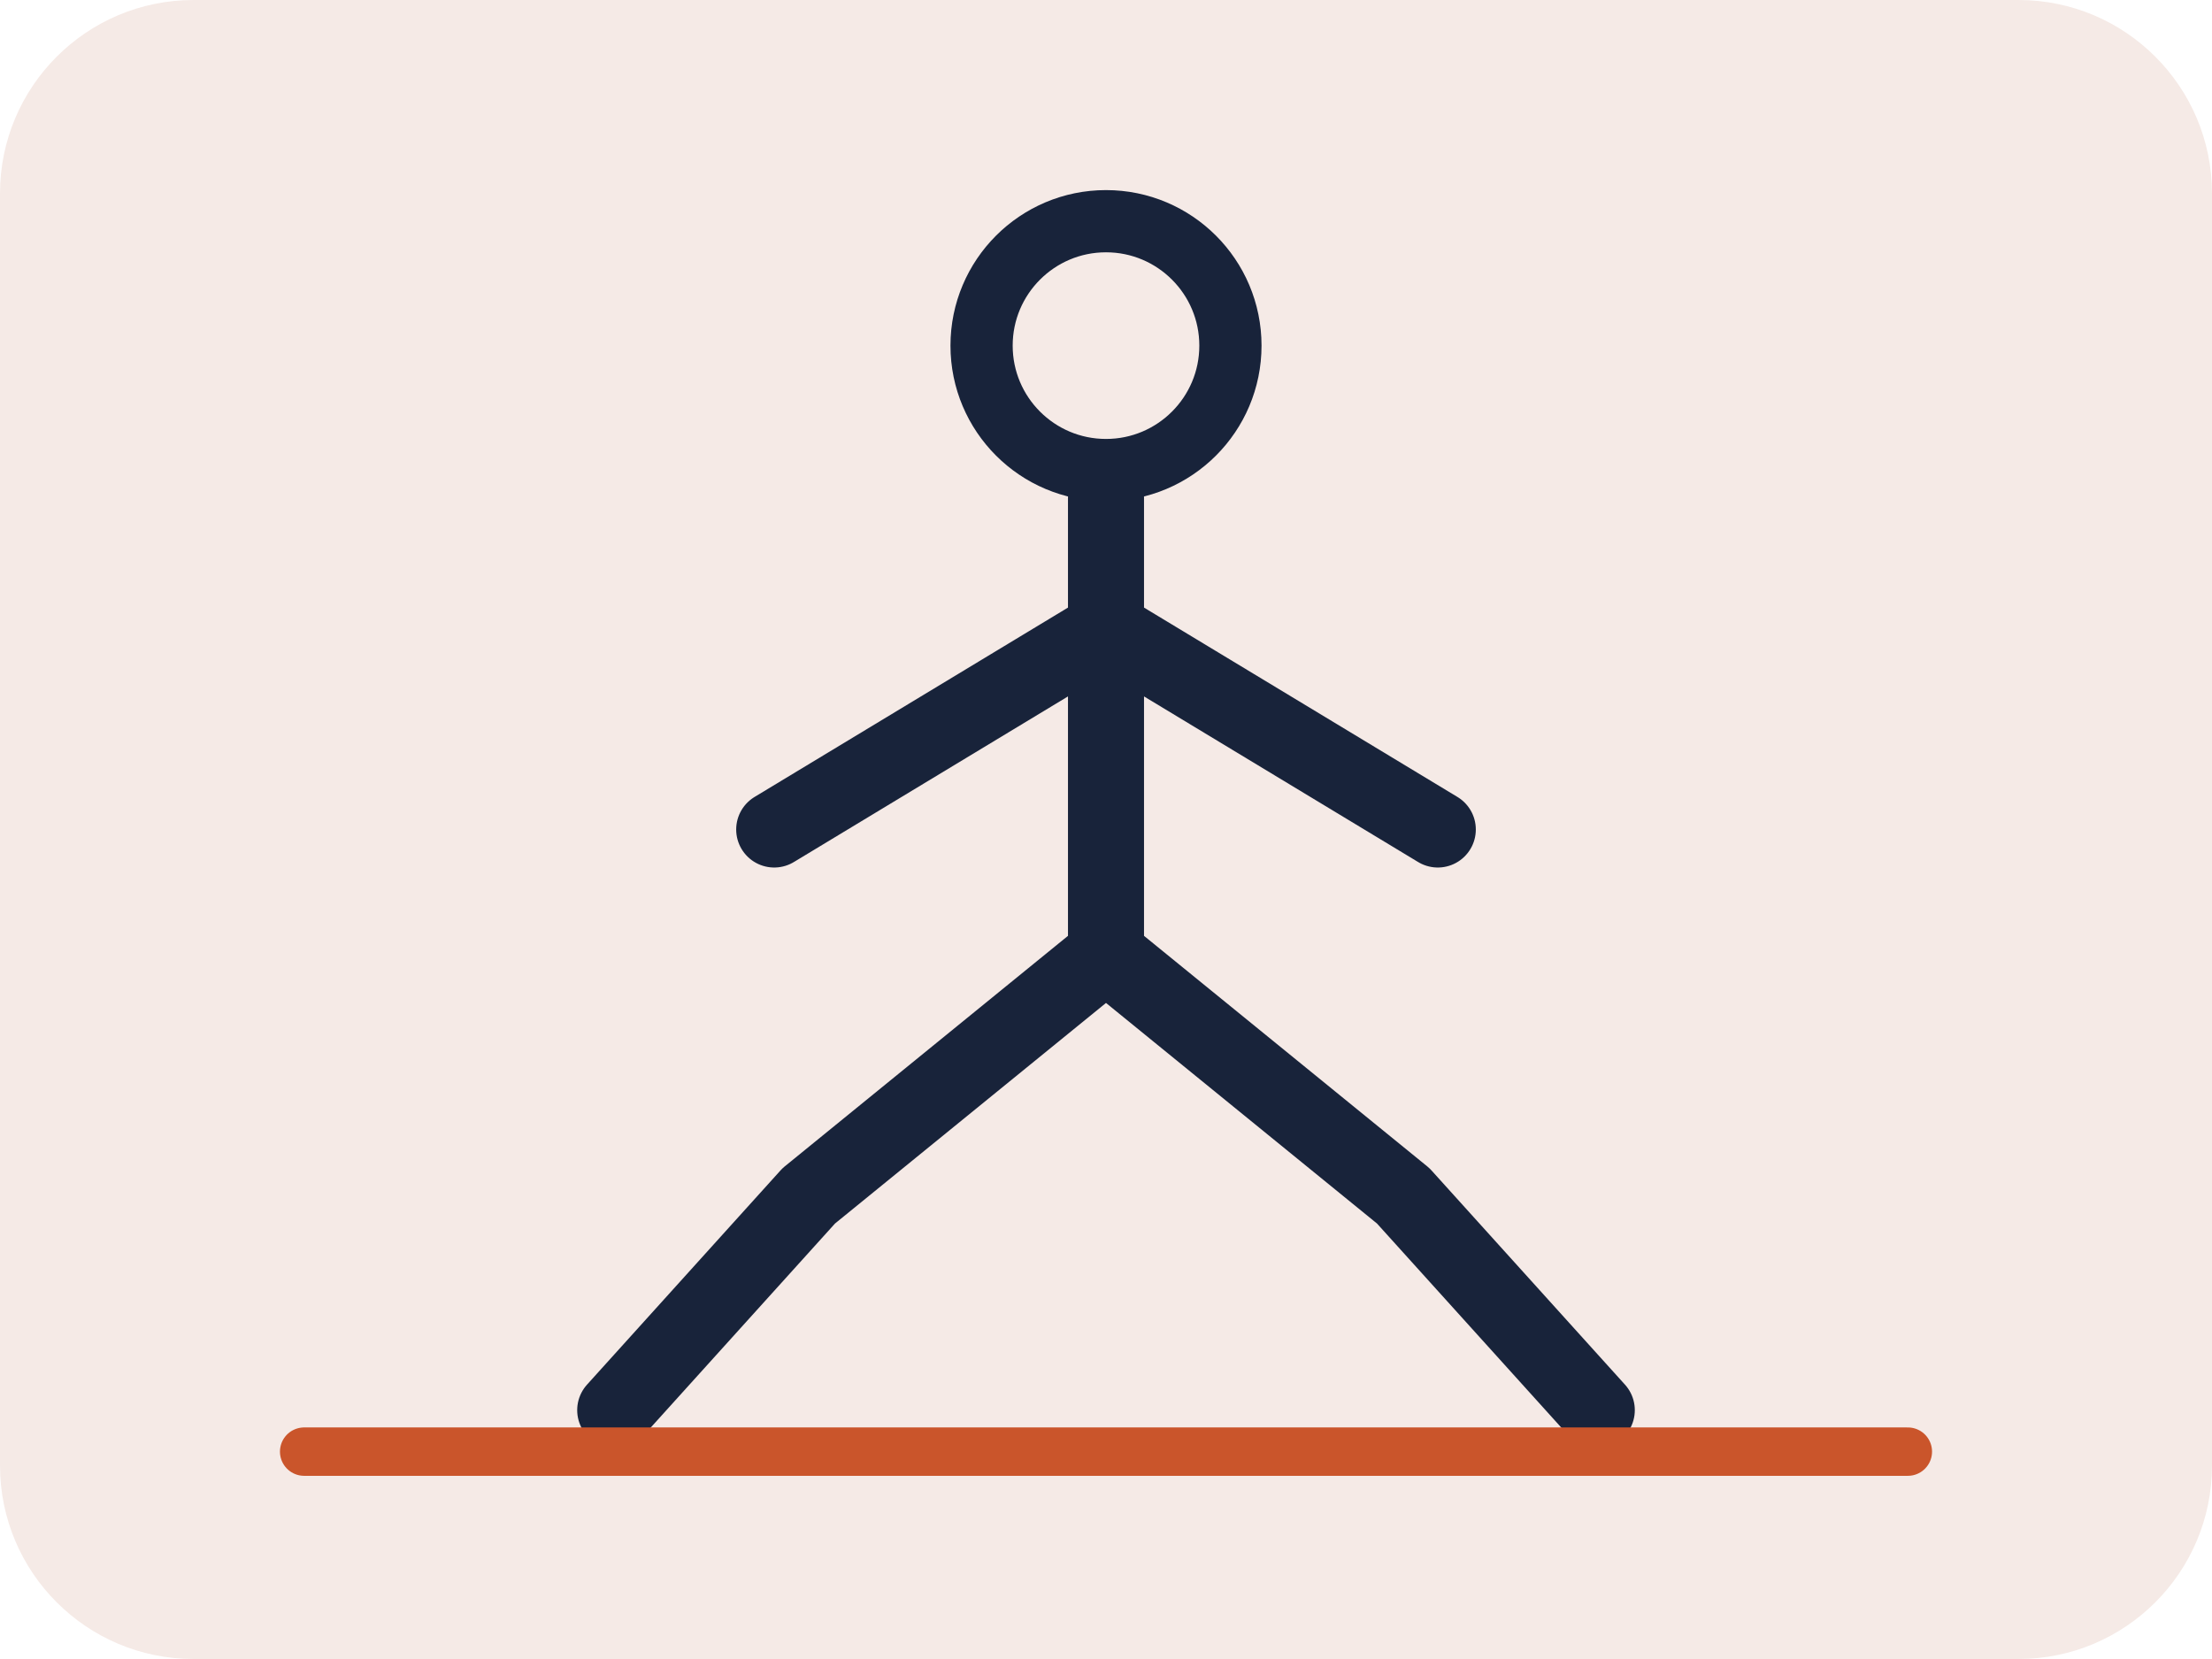
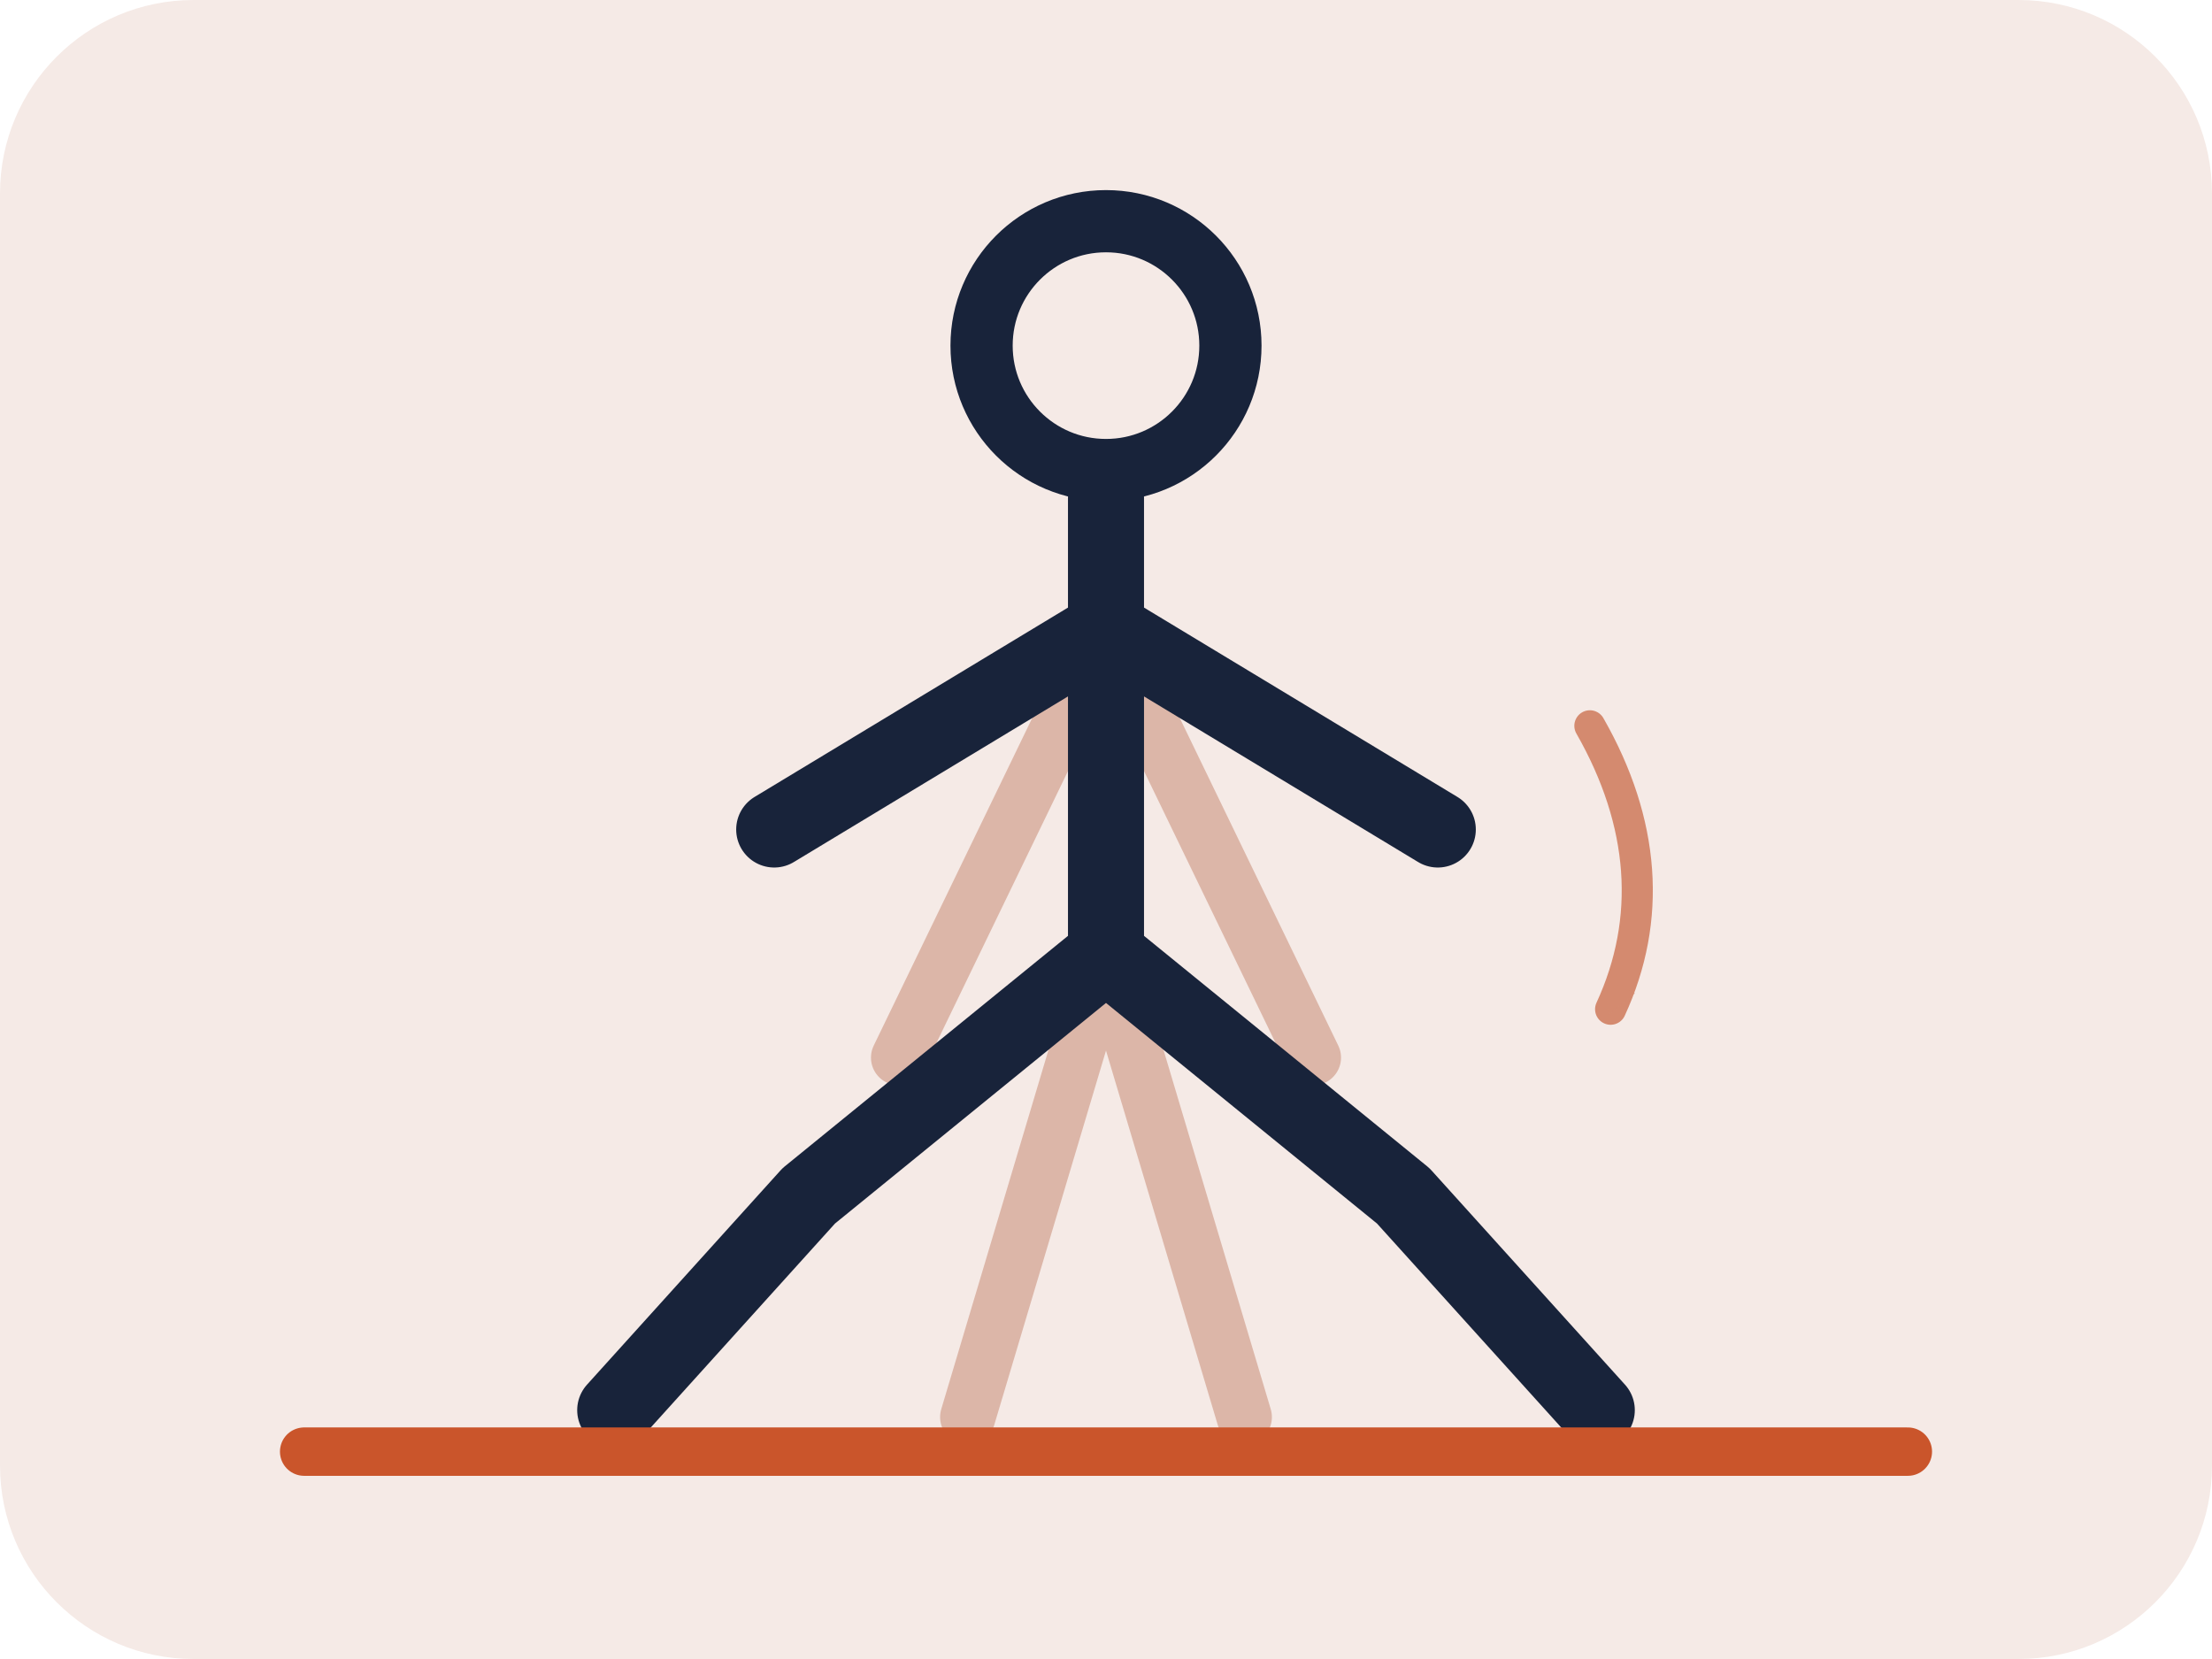
<svg xmlns="http://www.w3.org/2000/svg" viewBox="0 0 320 240" role="img" aria-labelledby="title">
+   <defs>
+     <marker id="motion-arrow" viewBox="0 0 10 10" refX="8" refY="5" markerWidth="4.5" markerHeight="4.5" markerUnits="userSpaceOnUse" orient="auto-start-reverse">
+       <path d="M0 0 10 5 0 10Z" fill="hsl(16 55% 52%)" opacity=".55" />
+     </marker>
+   </defs>
  <rect width="320" height="240" rx="28" fill="hsl(16 42% 93%)" />
+   <path d="M160 138l-20 67M160 138l20 67M160 91l-30 62M160 91l30 62" fill="none" stroke="hsl(16 42% 76%)" stroke-width="8" stroke-linecap="round" />
  <circle cx="160" cy="50" r="18" fill="none" stroke="#18233a" stroke-width="9" />
  <path d="M160 72v66M160 91l-48 29M160 91l48 29M160 138l-43 35-28 31M160 138l43 35 28 31" fill="none" stroke="#18233a" stroke-width="11" stroke-linecap="round" stroke-linejoin="round" />
+   <path d="M230 105c8 14 9 28 3 41" fill="none" stroke="hsl(16 55% 52%)" stroke-width="4.5" stroke-linecap="round" opacity=".72" marker-end="url(#motion-arrow)" />
  <path d="M44 210h232" stroke="hsl(16 65% 48%)" stroke-width="7" stroke-linecap="round" />
</svg>
